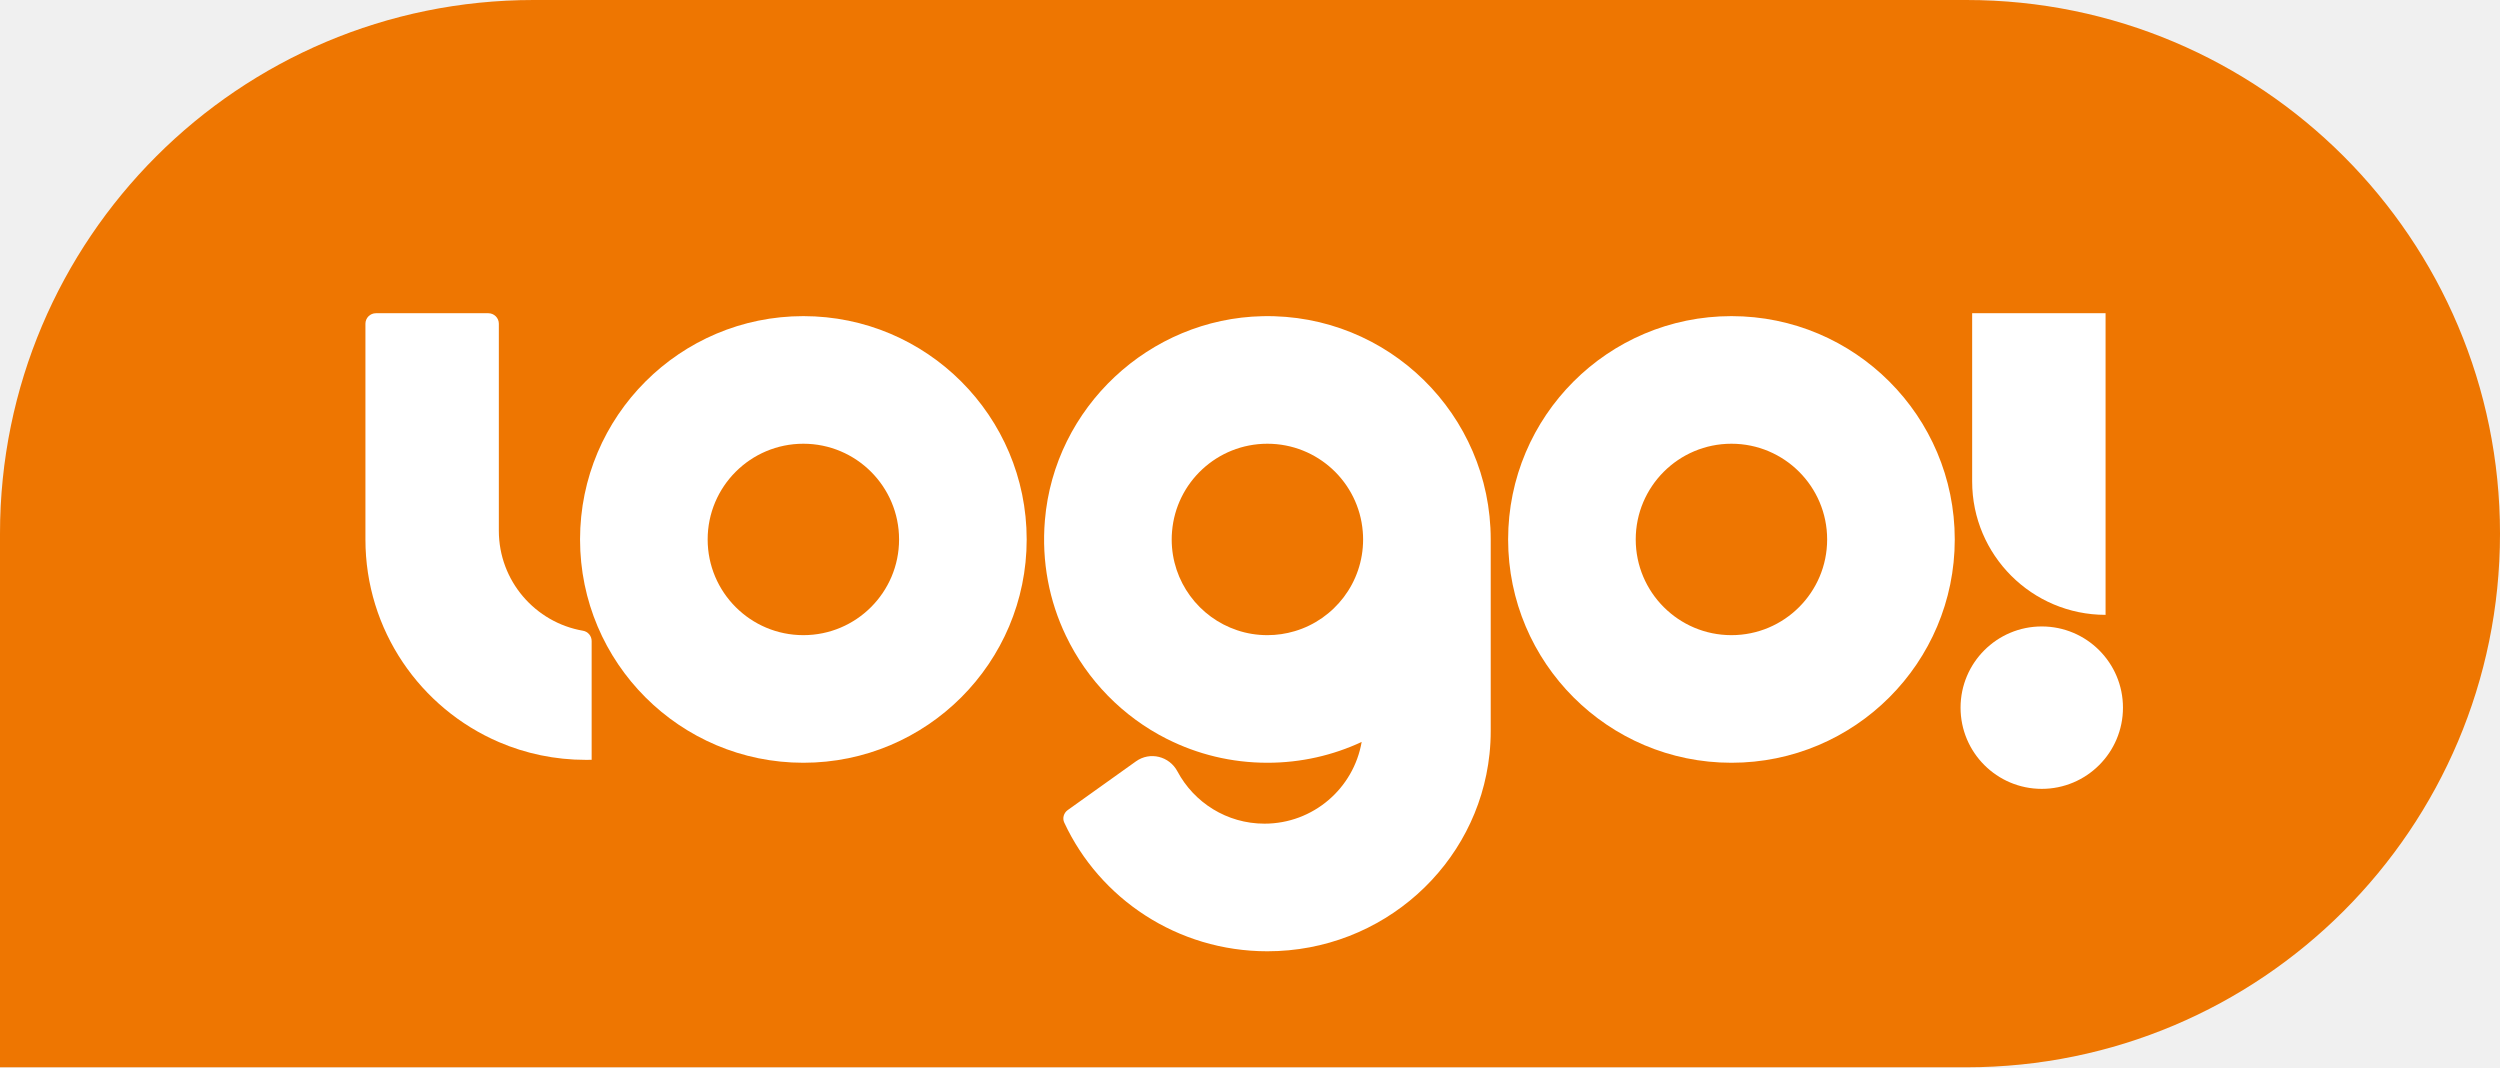
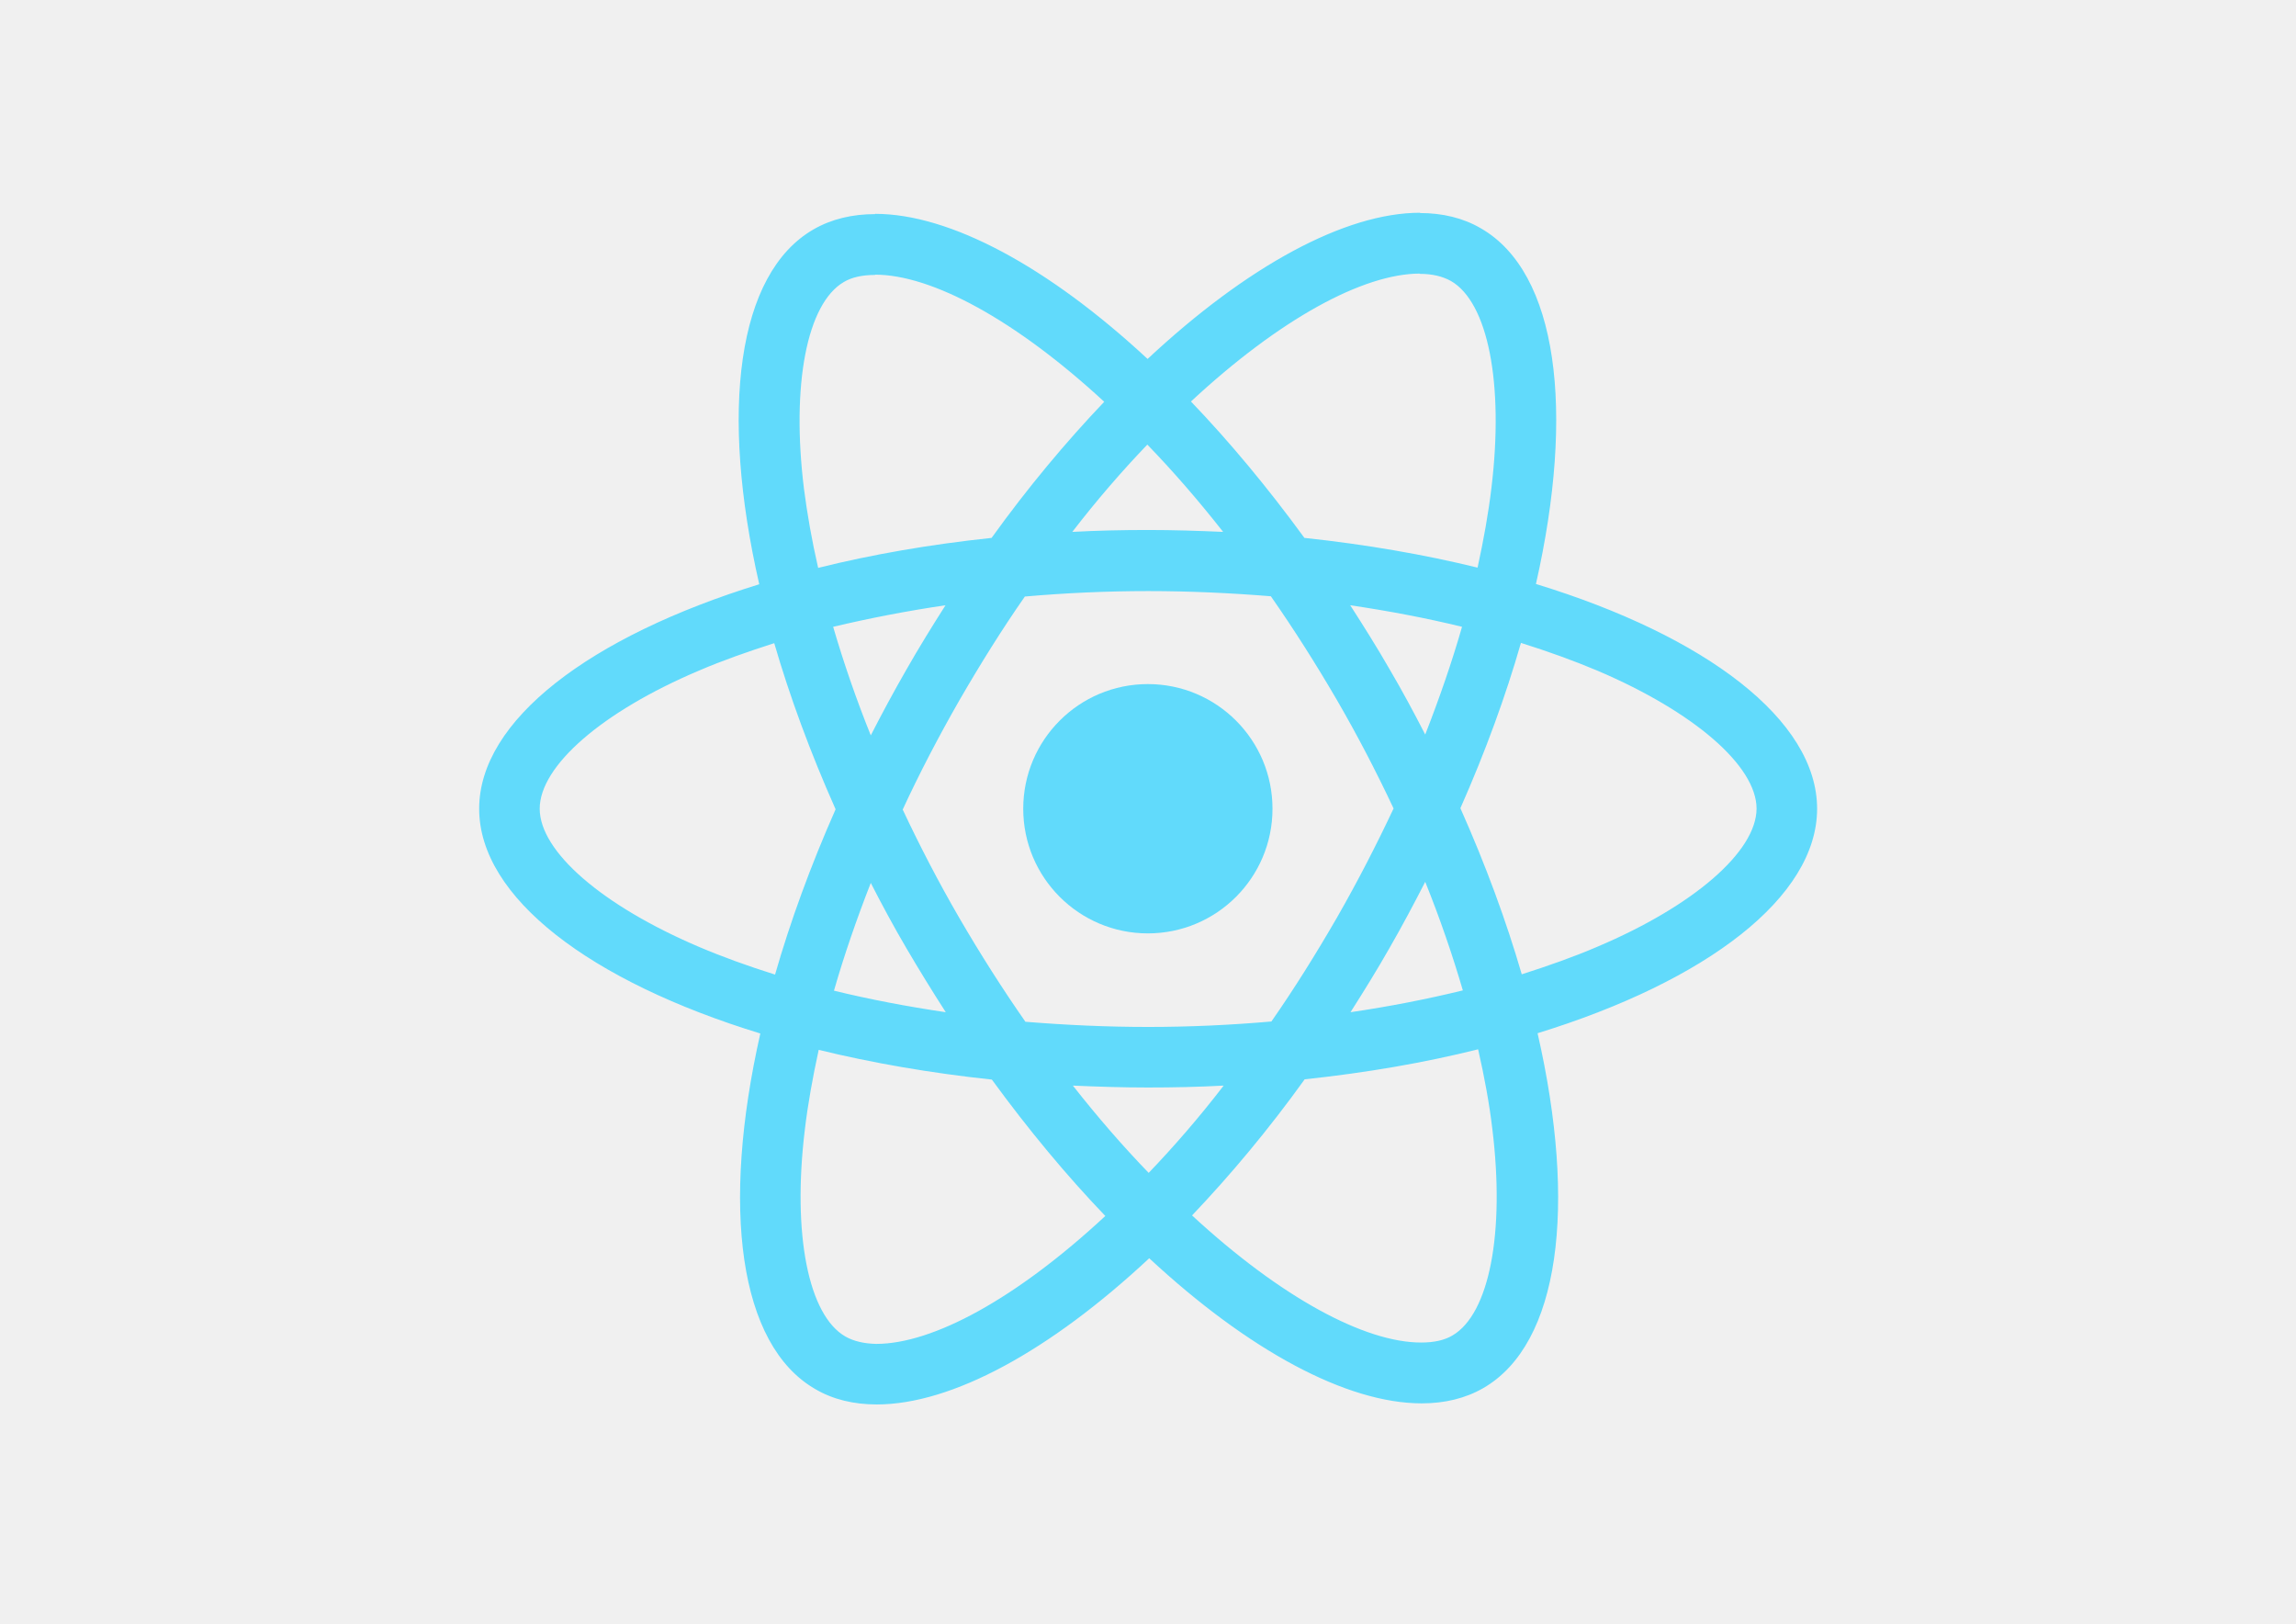
- <svg xmlns="http://www.w3.org/2000/svg" version="1.1" id="Шар_1" x="0px" y="0px" viewBox="0 0 431 184" style="enable-background:new 0 0 431 184;" xml:space="preserve">
-   <style type="text/css">
- 	.st0{fill:#EE7601;}
- 	.st1{fill:#FFFFFF;}
- </style>
-   <path class="st0" d="M339,0H92C41.19,0,0,41.19,0,92v92h339c50.81,0,92-41.19,92-92v0C431,41.19,389.81,0,339,0z" />
-   <g>
-     <path class="st1" d="M100.51,108.74c0.86,0.15,1.49,0.9,1.49,1.77v20.48c-0.33,0.01-0.67,0.01-1,0.01c-5.33,0-10.4-1.09-15-3.07   C72.47,122.11,63,108.66,63,93V55.81c0-1,0.81-1.81,1.81-1.81h19.38c1,0,1.81,0.81,1.81,1.81V91.5   C86,100.14,92.27,107.32,100.51,108.74z" />
-     <path class="st1" d="M138.5,54.5C117.24,54.5,100,71.74,100,93s17.24,38.5,38.5,38.5S177,114.26,177,93S159.76,54.5,138.5,54.5z    M138.5,109.5c-9.11,0-16.5-7.39-16.5-16.5s7.39-16.5,16.5-16.5S155,83.89,155,93S147.61,109.5,138.5,109.5z" />
-     <path class="st1" d="M298.5,54.5C277.24,54.5,260,71.74,260,93s17.24,38.5,38.5,38.5S337,114.26,337,93S319.76,54.5,298.5,54.5z    M298.5,109.5c-9.11,0-16.5-7.39-16.5-16.5s7.39-16.5,16.5-16.5S315,83.89,315,93S307.61,109.5,298.5,109.5z" />
-     <path class="st1" d="M257,93c0-21.54-17.69-38.95-39.33-38.49c-19.53,0.41-35.91,15.73-37.53,35.2c-0.6,7.15,0.77,13.95,3.62,19.89   c3.67,7.68,9.82,13.96,17.41,17.79c0.02,0.01,0.03,0.01,0.05,0.02c5.2,2.62,11.07,4.09,17.28,4.09c5.81,0,11.32-1.29,16.25-3.59   c-1.38,8-8.35,14.09-16.75,14.09c-6.5,0-12.15-3.65-15.01-9.01c-1.39-2.62-4.73-3.46-7.14-1.74l-11.78,8.41   c-0.68,0.49-0.95,1.4-0.59,2.16c6.08,13.08,19.47,22.18,35.02,22.18c19.89,0,36.27-14.89,38.29-34c0.14-1.32,0.21-2.65,0.21-4V97   V93z M223.22,108.81c-1.5,0.45-3.08,0.69-4.72,0.69c-1.82,0-3.57-0.29-5.2-0.84c-6.56-2.18-11.3-8.37-11.3-15.66   c0-0.46,0.02-0.92,0.06-1.37c0.69-8.47,7.79-15.13,16.44-15.13s15.75,6.66,16.44,15.13c0.04,0.45,0.06,0.91,0.06,1.37   C235,100.47,230.03,106.79,223.22,108.81z" />
-     <path class="st1" d="M366,122c0,7.73-6.27,14-14,14s-14-6.27-14-14s6.27-14,14-14S366,114.27,366,122z M363,54h-23v29   c0,12.7,10.3,23,23,23h0V54z" />
+ <svg xmlns="http://www.w3.org/2000/svg" viewBox="0 0 841.9 595.3">
+   <g fill="#61DAFB">
+     <path d="M666.3 296.5c0-32.5-40.7-63.3-103.1-82.4 14.4-63.6 8-114.2-20.2-130.4-6.5-3.8-14.1-5.6-22.4-5.6v22.3c4.6 0 8.3.9 11.4 2.6 13.6 7.8 19.5 37.5 14.9 75.7-1.1 9.4-2.9 19.3-5.1 29.4-19.6-4.8-41-8.5-63.5-10.9-13.5-18.5-27.5-35.3-41.6-50 32.6-30.3 63.2-46.9 84-46.9V78c-27.5 0-63.5 19.6-99.9 53.6-36.4-33.8-72.4-53.2-99.9-53.2v22.3c20.7 0 51.4 16.5 84 46.6-14 14.7-28 31.4-41.3 49.9-22.6 2.4-44 6.1-63.6 11-2.3-10-4-19.7-5.2-29-4.7-38.2 1.1-67.9 14.6-75.8 3-1.8 6.9-2.6 11.5-2.6V78.5c-8.4 0-16 1.8-22.6 5.6-28.1 16.2-34.4 66.7-19.9 130.1-62.2 19.2-102.7 49.9-102.7 82.3 0 32.5 40.7 63.3 103.1 82.4-14.4 63.6-8 114.2 20.2 130.4 6.5 3.8 14.1 5.6 22.5 5.6 27.5 0 63.5-19.6 99.9-53.6 36.4 33.8 72.4 53.2 99.9 53.2 8.4 0 16-1.8 22.6-5.6 28.1-16.2 34.4-66.7 19.9-130.1 62-19.1 102.5-49.9 102.5-82.3zm-130.2-66.7c-3.7 12.9-8.3 26.2-13.5 39.5-4.1-8-8.4-16-13.1-24-4.6-8-9.5-15.8-14.4-23.4 14.2 2.1 27.9 4.7 41 7.9zm-45.8 106.5c-7.8 13.5-15.8 26.3-24.1 38.2-14.9 1.3-30 2-45.2 2-15.1 0-30.2-.7-45-1.9-8.3-11.9-16.4-24.6-24.2-38-7.6-13.1-14.5-26.4-20.8-39.8 6.2-13.4 13.2-26.8 20.7-39.9 7.8-13.5 15.8-26.3 24.1-38.2 14.9-1.3 30-2 45.2-2 15.1 0 30.2.7 45 1.9 8.3 11.9 16.4 24.6 24.2 38 7.6 13.1 14.5 26.4 20.8 39.8-6.3 13.4-13.2 26.8-20.7 39.9zm32.3-13c5.4 13.4 10 26.8 13.8 39.8-13.1 3.2-26.9 5.9-41.2 8 4.9-7.7 9.8-15.6 14.4-23.7 4.6-8 8.9-16.1 13-24.1zM421.2 430c-9.3-9.6-18.6-20.3-27.8-32 9 .4 18.2.7 27.5.7 9.4 0 18.7-.2 27.8-.7-9 11.7-18.3 22.4-27.5 32zm-74.4-58.9c-14.2-2.1-27.9-4.7-41-7.9 3.7-12.9 8.3-26.2 13.5-39.5 4.1 8 8.4 16 13.1 24 4.7 8 9.5 15.8 14.4 23.4zM420.7 163c9.3 9.6 18.6 20.3 27.8 32-9-.4-18.2-.7-27.5-.7-9.4 0-18.7.2-27.8.7 9-11.7 18.3-22.4 27.5-32zm-74 58.9c-4.9 7.7-9.8 15.6-14.4 23.7-4.6 8-8.9 16-13 24-5.4-13.4-10-26.8-13.8-39.8 13.1-3.1 26.9-5.8 41.2-7.9zm-90.5 125.2c-35.4-15.1-58.3-34.9-58.3-50.6 0-15.7 22.9-35.6 58.3-50.6 8.6-3.7 18-7 27.7-10.1 5.7 19.6 13.2 40 22.5 60.9-9.2 20.8-16.6 41.1-22.2 60.6-9.9-3.1-19.3-6.5-28-10.2zM310 490c-13.6-7.8-19.5-37.5-14.9-75.7 1.1-9.4 2.9-19.3 5.1-29.4 19.6 4.8 41 8.5 63.5 10.9 13.5 18.5 27.5 35.3 41.6 50-32.6 30.3-63.2 46.9-84 46.9-4.5-.1-8.3-1-11.3-2.7zm237.2-76.2c4.7 38.2-1.1 67.9-14.6 75.8-3 1.8-6.9 2.6-11.5 2.6-20.7 0-51.4-16.5-84-46.6 14-14.7 28-31.4 41.3-49.9 22.6-2.4 44-6.1 63.6-11 2.3 10.1 4.1 19.8 5.2 29.1zm38.5-66.7c-8.6 3.7-18 7-27.7 10.1-5.7-19.6-13.2-40-22.5-60.9 9.2-20.8 16.6-41.1 22.2-60.6 9.9 3.1 19.3 6.5 28.1 10.2 35.4 15.1 58.3 34.9 58.3 50.6-.1 15.7-23 35.6-58.4 50.6zM320.8 78.4z" />
+     <circle cx="420.9" cy="296.5" r="45.7" />
+     <path d="M520.5 78.1z" />
  </g>
</svg>
